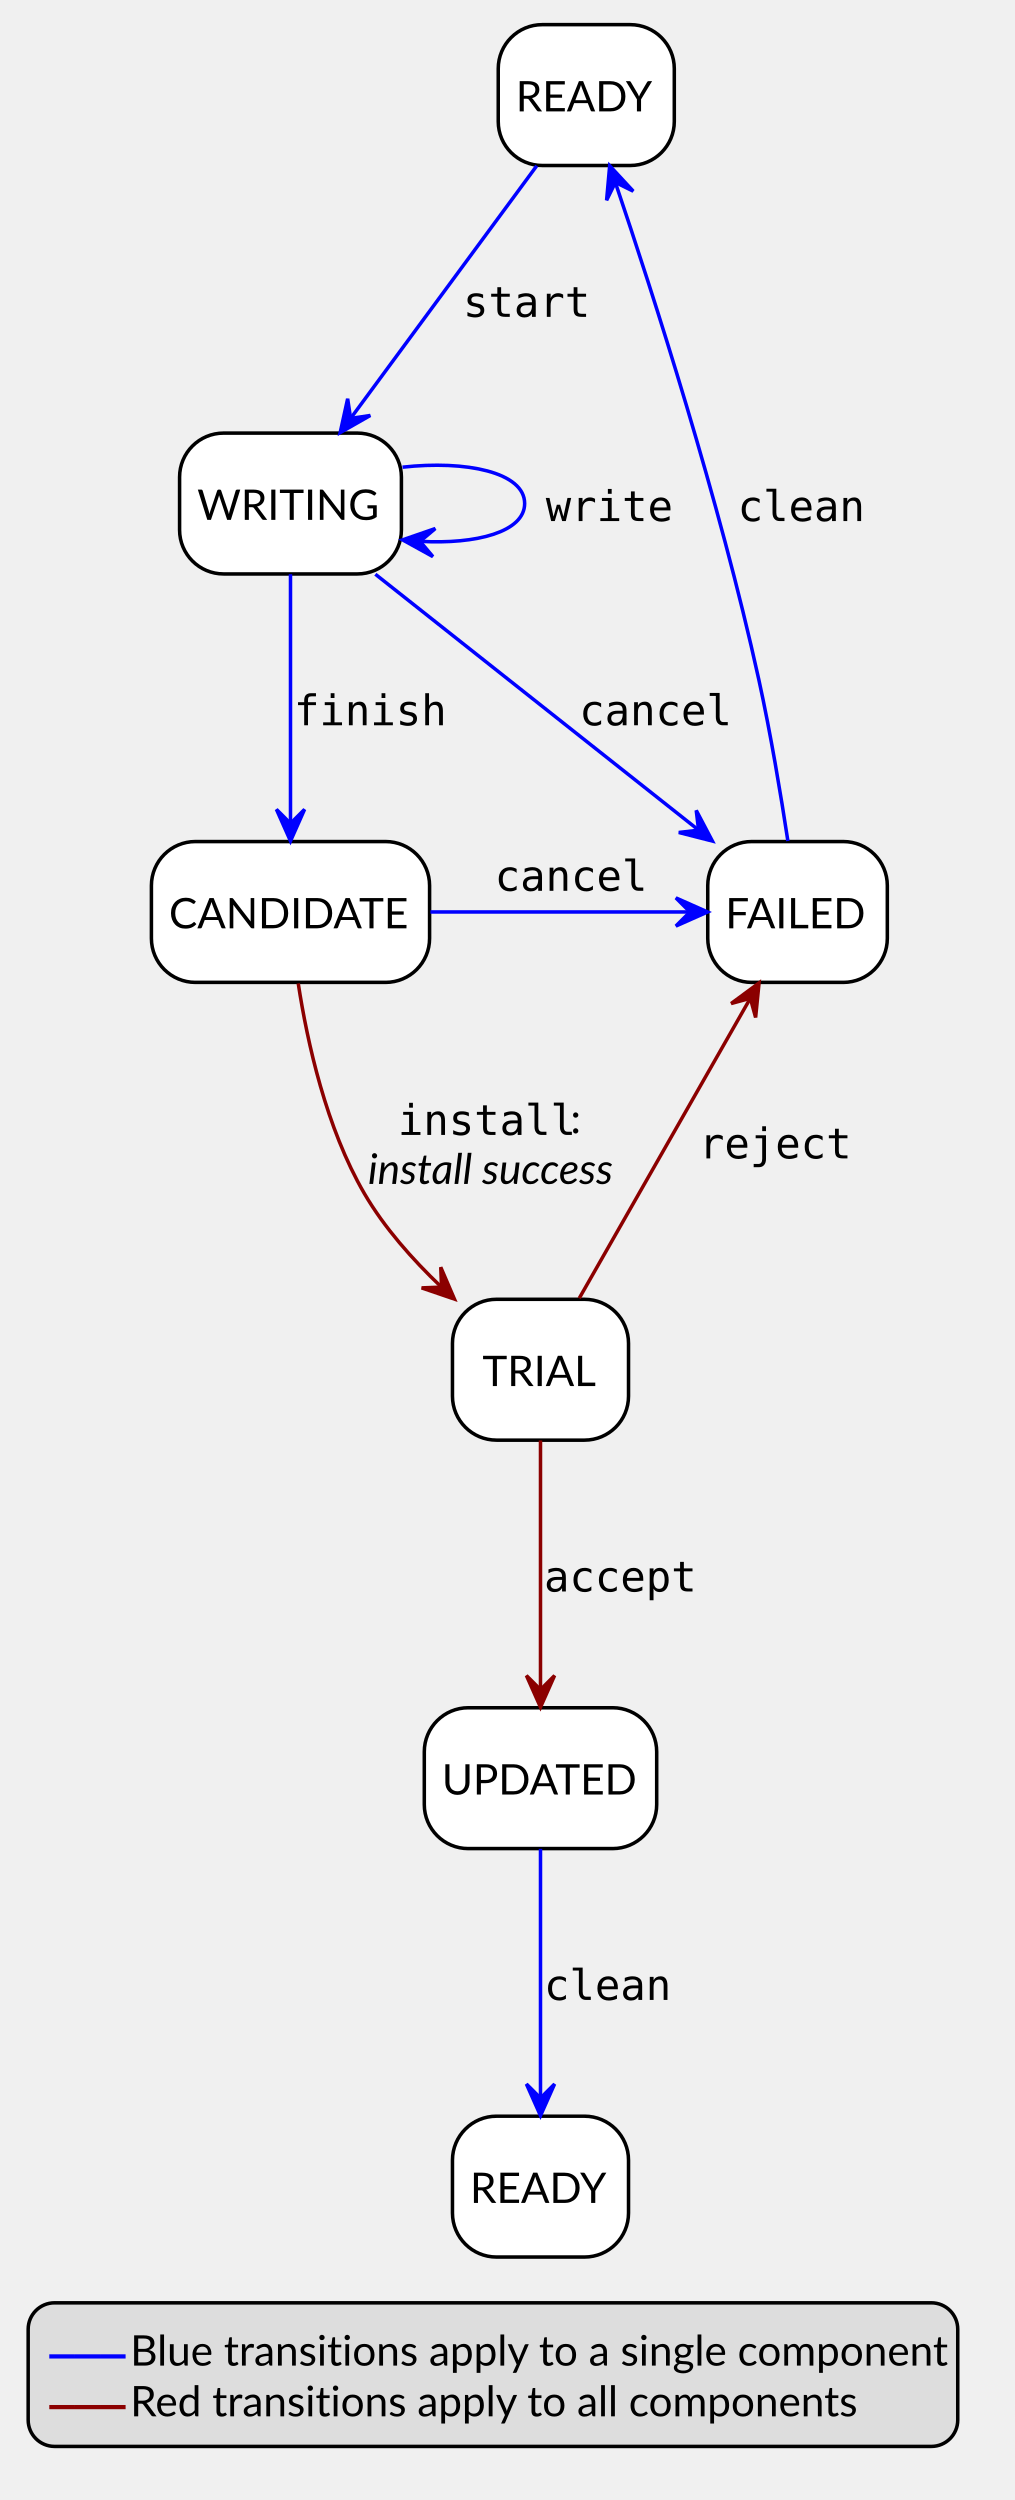
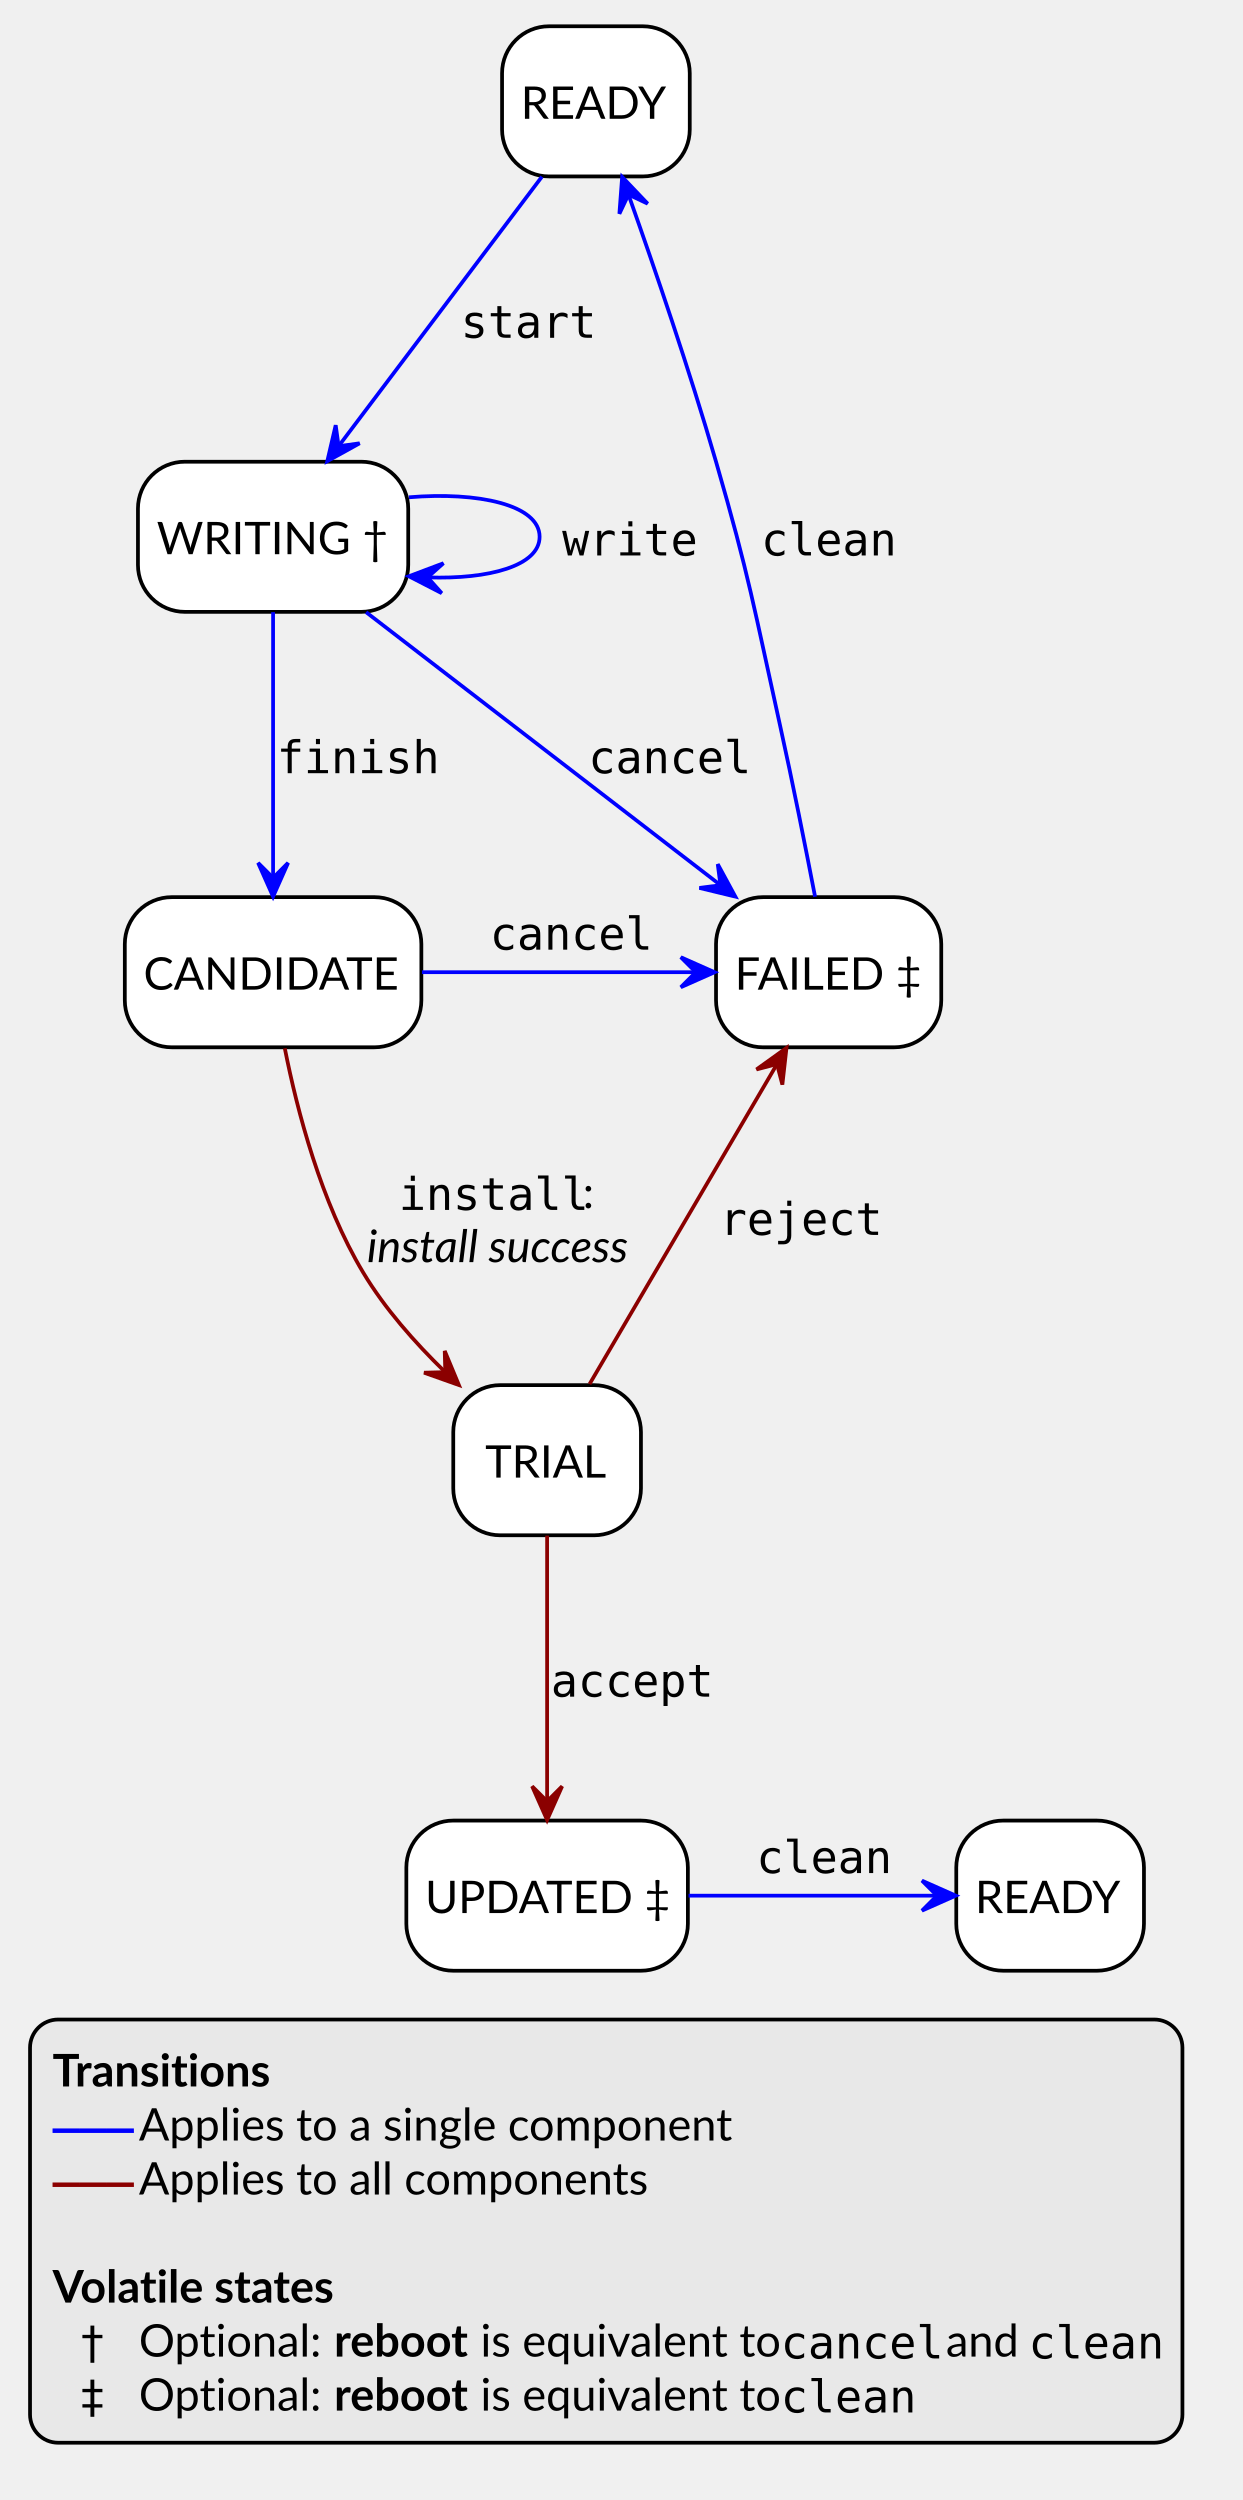
- <svg xmlns="http://www.w3.org/2000/svg" contentStyleType="text/css" height="710px" preserveAspectRatio="none" style="width:288px;height:710px;background:#FFFFFF;" version="1.1" viewBox="0 0 288 710" width="288px" zoomAndPan="magnify">
+ <svg xmlns="http://www.w3.org/2000/svg" contentStyleType="text/css" height="666px" preserveAspectRatio="none" style="width:331px;height:666px;background:#FFFFFF55;" version="1.1" viewBox="0 0 331 666" width="331px" zoomAndPan="magnify">
  <defs />
  <g>
-     <rect fill="#FFFFFF" height="40" rx="12.5" ry="12.5" style="stroke:#000000;stroke-width:1.0;" width="50" x="141.5" y="7" />
-     <text fill="#000000" font-family="Lato,sans-serif" font-size="12" lengthAdjust="spacing" textLength="40" x="146.5" y="31.641">READY</text>
-     <rect fill="#FFFFFF" height="40" rx="12.5" ry="12.5" style="stroke:#000000;stroke-width:1.0;" width="63" x="51" y="123" />
-     <text fill="#000000" font-family="Lato,sans-serif" font-size="12" lengthAdjust="spacing" textLength="53" x="56" y="147.641">WRITING</text>
-     <rect fill="#FFFFFF" height="40" rx="12.5" ry="12.5" style="stroke:#000000;stroke-width:1.0;" width="79" x="43" y="239" />
-     <text fill="#000000" font-family="Lato,sans-serif" font-size="12" lengthAdjust="spacing" textLength="69" x="48" y="263.641">CANDIDATE</text>
-     <rect fill="#FFFFFF" height="40" rx="12.5" ry="12.5" style="stroke:#000000;stroke-width:1.0;" width="51" x="201" y="239" />
-     <text fill="#000000" font-family="Lato,sans-serif" font-size="12" lengthAdjust="spacing" textLength="41" x="206" y="263.641">FAILED</text>
-     <rect fill="#FFFFFF" height="40" rx="12.5" ry="12.5" style="stroke:#000000;stroke-width:1.0;" width="50" x="128.5" y="369" />
-     <text fill="#000000" font-family="Lato,sans-serif" font-size="12" lengthAdjust="spacing" textLength="33" x="137" y="393.641">TRIAL</text>
-     <rect fill="#FFFFFF" height="40" rx="12.5" ry="12.5" style="stroke:#000000;stroke-width:1.0;" width="66" x="120.5" y="485" />
-     <text fill="#000000" font-family="Lato,sans-serif" font-size="12" lengthAdjust="spacing" textLength="56" x="125.5" y="509.641">UPDATED</text>
-     <rect fill="#FFFFFF" height="40" rx="12.5" ry="12.5" style="stroke:#000000;stroke-width:1.0;" width="50" x="128.5" y="601" />
-     <text fill="#000000" font-family="Lato,sans-serif" font-size="12" lengthAdjust="spacing" textLength="40" x="133.5" y="625.641">READY</text>
+     <rect fill="#FFFFFF" height="40" rx="12.5" ry="12.5" style="stroke:#000000;stroke-width:1.0;" width="50" x="133.75" y="7" />
+     <text fill="#000000" font-family="Lato,sans-serif" font-size="12" lengthAdjust="spacing" textLength="40" x="138.75" y="31.641">READY</text>
+     <rect fill="#FFFFFF" height="40" rx="12.5" ry="12.5" style="stroke:#000000;stroke-width:1.0;" width="72" x="36.75" y="123" />
+     <text fill="#000000" font-family="Lato,sans-serif" font-size="12" lengthAdjust="spacing" textLength="62" x="41.75" y="147.641">WRITING †</text>
+     <rect fill="#FFFFFF" height="40" rx="12.5" ry="12.5" style="stroke:#000000;stroke-width:1.0;" width="79" x="33.25" y="239" />
+     <text fill="#000000" font-family="Lato,sans-serif" font-size="12" lengthAdjust="spacing" textLength="69" x="38.25" y="263.641">CANDIDATE</text>
+     <rect fill="#FFFFFF" height="40" rx="12.5" ry="12.5" style="stroke:#000000;stroke-width:1.0;" width="60" x="190.75" y="239" />
+     <text fill="#000000" font-family="Lato,sans-serif" font-size="12" lengthAdjust="spacing" textLength="50" x="195.75" y="263.641">FAILED ‡</text>
+     <rect fill="#FFFFFF" height="40" rx="12.5" ry="12.5" style="stroke:#000000;stroke-width:1.0;" width="50" x="120.75" y="369" />
+     <text fill="#000000" font-family="Lato,sans-serif" font-size="12" lengthAdjust="spacing" textLength="33" x="129.25" y="393.641">TRIAL</text>
+     <rect fill="#FFFFFF" height="40" rx="12.5" ry="12.5" style="stroke:#000000;stroke-width:1.0;" width="75" x="108.25" y="485" />
+     <text fill="#000000" font-family="Lato,sans-serif" font-size="12" lengthAdjust="spacing" textLength="65" x="113.25" y="509.641">UPDATED ‡</text>
+     <rect fill="#FFFFFF" height="40" rx="12.5" ry="12.5" style="stroke:#000000;stroke-width:1.0;" width="50" x="254.75" y="485" />
+     <text fill="#000000" font-family="Lato,sans-serif" font-size="12" lengthAdjust="spacing" textLength="40" x="259.75" y="509.641">READY</text>
    <g id="link_Start_Writing">
-       <path d="M152.44,47.08 C137.9,66.81 115.19,97.63 99.62,118.76 " fill="none" id="Start-to-Writing" style="stroke:#0000FF;stroke-width:1.0;" />
-       <polygon fill="#0000FF" points="96.61,122.86,105.171,117.991,99.578,118.836,98.733,113.243,96.61,122.86" style="stroke:#0000FF;stroke-width:1.0;" />
-       <text fill="#000000" font-family="Consolas,Menlo,monospace" font-size="12" lengthAdjust="spacing" textLength="35" x="131.5" y="89.988">start</text>
+       <path d="M144.36,47.08 C129.47,66.81 106.22,97.63 90.28,118.76 " fill="none" id="Start-to-Writing" style="stroke:#0000FF;stroke-width:1.0;" />
+       <polygon fill="#0000FF" points="87.19,122.86,95.809,118.094,90.206,118.872,89.428,113.269,87.19,122.86" style="stroke:#0000FF;stroke-width:1.0;" />
+       <text fill="#000000" font-family="Consolas,Menlo,monospace" font-size="12" lengthAdjust="spacing" textLength="35" x="122.75" y="89.988">start</text>
    </g>
    <g id="link_Writing_Writing">
-       <path d="M114.32,132.68 C132.33,130.67 149,134.11 149,143 C149,151.06 135.31,154.64 119.33,153.74 " fill="none" id="Writing-to-Writing" style="stroke:#0000FF;stroke-width:1.0;" />
-       <polygon fill="#0000FF" points="114.32,153.32,122.944,158.076,119.302,153.748,123.629,150.106,114.32,153.32" style="stroke:#0000FF;stroke-width:1.0;" />
-       <text fill="#000000" font-family="Consolas,Menlo,monospace" font-size="12" lengthAdjust="spacing" textLength="35" x="155" y="147.988">write</text>
+       <path d="M108.92,132.48 C127.28,130.94 143.75,134.45 143.75,143 C143.75,150.75 130.23,154.36 114.02,153.82 " fill="none" id="Writing-to-Writing" style="stroke:#0000FF;stroke-width:1.0;" />
+       <polygon fill="#0000FF" points="108.92,153.52,117.676,158.028,113.912,153.806,118.134,150.042,108.92,153.52" style="stroke:#0000FF;stroke-width:1.0;" />
+       <text fill="#000000" font-family="Consolas,Menlo,monospace" font-size="12" lengthAdjust="spacing" textLength="35" x="149.75" y="147.988">write</text>
    </g>
    <g id="link_Writing_Candidate">
-       <path d="M82.5,163.08 C82.5,182.48 82.5,212.61 82.5,233.7 " fill="none" id="Writing-to-Candidate" style="stroke:#0000FF;stroke-width:1.0;" />
-       <polygon fill="#0000FF" points="82.5,238.86,86.5,229.86,82.5,233.86,78.5,229.86,82.5,238.86" style="stroke:#0000FF;stroke-width:1.0;" />
-       <text fill="#000000" font-family="Consolas,Menlo,monospace" font-size="12" lengthAdjust="spacing" textLength="42" x="83.5" y="205.988">finish</text>
+       <path d="M72.75,163.08 C72.75,182.48 72.75,212.61 72.75,233.7 " fill="none" id="Writing-to-Candidate" style="stroke:#0000FF;stroke-width:1.0;" />
+       <polygon fill="#0000FF" points="72.75,238.86,76.75,229.86,72.75,233.86,68.75,229.86,72.75,238.86" style="stroke:#0000FF;stroke-width:1.0;" />
+       <text fill="#000000" font-family="Consolas,Menlo,monospace" font-size="12" lengthAdjust="spacing" textLength="42" x="73.75" y="205.988">finish</text>
    </g>
    <g id="link_Writing_Failed">
-       <path d="M106.6,163.08 C131.83,183.06 171.43,214.4 198.15,235.55 " fill="none" id="Writing-to-Failed" style="stroke:#0000FF;stroke-width:1.0;" />
-       <polygon fill="#0000FF" points="202.32,238.86,197.733,230.145,198.395,235.763,192.777,236.425,202.32,238.86" style="stroke:#0000FF;stroke-width:1.0;" />
-       <text fill="#000000" font-family="Consolas,Menlo,monospace" font-size="12" lengthAdjust="spacing" textLength="42" x="164.5" y="205.988">cancel</text>
+       <path d="M97.52,163.08 C123.45,183.06 164.15,214.4 191.61,235.55 " fill="none" id="Writing-to-Failed" style="stroke:#0000FF;stroke-width:1.0;" />
+       <polygon fill="#0000FF" points="195.9,238.86,191.204,230.203,191.936,235.812,186.327,236.545,195.9,238.86" style="stroke:#0000FF;stroke-width:1.0;" />
+       <text fill="#000000" font-family="Consolas,Menlo,monospace" font-size="12" lengthAdjust="spacing" textLength="42" x="156.75" y="205.988">cancel</text>
    </g>
    <g id="link_Candidate_Trial">
-       <path d="M84.7,279.29 C87.27,296.01 92.64,320.36 103.5,339 C109.13,348.66 117.16,357.7 125.15,365.32 " fill="none" id="Candidate-to-Trial" style="stroke:#8B0000;stroke-width:1.0;" />
-       <polygon fill="#8B0000" points="129.06,368.94,125.174,359.89,125.391,365.543,119.739,365.76,129.06,368.94" style="stroke:#8B0000;stroke-width:1.0;" />
-       <text fill="#000000" font-family="Consolas,Menlo,monospace" font-size="12" lengthAdjust="spacing" textLength="49" x="113" y="322.33">install</text>
-       <text fill="#000000" font-family="Lato,sans-serif" font-size="12" lengthAdjust="spacing" textLength="3" x="162" y="321.837">:</text>
-       <text fill="#000000" font-family="Lato,sans-serif" font-size="12" font-style="italic" lengthAdjust="spacing" textLength="69" x="104.5" y="336.23">install success</text>
+       <path d="M75.87,279.27 C79.18,295.97 85.54,320.31 96.75,339 C102.49,348.58 110.51,357.65 118.4,365.33 " fill="none" id="Candidate-to-Trial" style="stroke:#8B0000;stroke-width:1.0;" />
+       <polygon fill="#8B0000" points="122.25,368.98,118.474,359.884,118.623,365.538,112.968,365.687,122.25,368.98" style="stroke:#8B0000;stroke-width:1.0;" />
+       <text fill="#000000" font-family="Consolas,Menlo,monospace" font-size="12" lengthAdjust="spacing" textLength="49" x="106.25" y="322.33">install</text>
+       <text fill="#000000" font-family="Lato,sans-serif" font-size="12" lengthAdjust="spacing" textLength="3" x="155.25" y="321.837">:</text>
+       <text fill="#000000" font-family="Lato,sans-serif" font-size="12" font-style="italic" lengthAdjust="spacing" textLength="69" x="97.75" y="336.23">install success</text>
    </g>
    <g id="link_Candidate_Failed">
-       <path d="M122.23,259 C145.5,259 174.45,259 195.94,259 " fill="none" id="Candidate-to-Failed" style="stroke:#0000FF;stroke-width:1.0;" />
-       <polygon fill="#0000FF" points="200.95,259,191.95,255,195.95,259,191.95,263,200.95,259" style="stroke:#0000FF;stroke-width:1.0;" />
-       <text fill="#000000" font-family="Consolas,Menlo,monospace" font-size="12" lengthAdjust="spacing" textLength="42" x="140.5" y="252.988">cancel</text>
+       <path d="M112.41,259 C135.08,259 163.28,259 185.22,259 " fill="none" id="Candidate-to-Failed" style="stroke:#0000FF;stroke-width:1.0;" />
+       <polygon fill="#0000FF" points="190.37,259,181.37,255,185.37,259,181.37,263,190.37,259" style="stroke:#0000FF;stroke-width:1.0;" />
+       <text fill="#000000" font-family="Consolas,Menlo,monospace" font-size="12" lengthAdjust="spacing" textLength="42" x="130.5" y="252.988">cancel</text>
    </g>
    <g id="link_Trial_Updated">
-       <path d="M153.5,409.08 C153.5,428.48 153.5,458.61 153.5,479.7 " fill="none" id="Trial-to-Updated" style="stroke:#8B0000;stroke-width:1.0;" />
-       <polygon fill="#8B0000" points="153.5,484.86,157.5,475.86,153.5,479.86,149.5,475.86,153.5,484.86" style="stroke:#8B0000;stroke-width:1.0;" />
-       <text fill="#000000" font-family="Consolas,Menlo,monospace" font-size="12" lengthAdjust="spacing" textLength="42" x="154.5" y="451.988">accept</text>
+       <path d="M145.75,409.08 C145.75,428.48 145.75,458.61 145.75,479.7 " fill="none" id="Trial-to-Updated" style="stroke:#8B0000;stroke-width:1.0;" />
+       <polygon fill="#8B0000" points="145.75,484.86,149.75,475.86,145.75,479.86,141.75,475.86,145.75,484.86" style="stroke:#8B0000;stroke-width:1.0;" />
+       <text fill="#000000" font-family="Consolas,Menlo,monospace" font-size="12" lengthAdjust="spacing" textLength="42" x="146.75" y="451.988">accept</text>
    </g>
    <g id="link_Start_Failed">
-       <path d="M174.8,51.95 C185.57,83.8 204.3,142.03 215.5,193 C218.87,208.31 221.78,225.85 223.76,238.85 " fill="none" id="Start-backto-Failed" style="stroke:#0000FF;stroke-width:1.0;" />
-       <polygon fill="#0000FF" points="173.15,47.07,172.272,56.88,174.765,51.802,179.843,54.295,173.15,47.07" style="stroke:#0000FF;stroke-width:1.0;" />
-       <text fill="#000000" font-family="Consolas,Menlo,monospace" font-size="12" lengthAdjust="spacing" textLength="35" x="209.5" y="147.988">clean</text>
+       <path d="M167.58,52.29 C174.36,71.37 183.72,98.7 190.75,123 C199.65,153.75 200.83,161.74 207.75,193 C211.16,208.39 214.64,225.93 217.14,238.9 " fill="none" id="Start-backto-Failed" style="stroke:#0000FF;stroke-width:1.0;" />
+       <polygon fill="#0000FF" points="165.74,47.13,165.004,56.951,167.423,51.838,172.537,54.258,165.74,47.13" style="stroke:#0000FF;stroke-width:1.0;" />
+       <text fill="#000000" font-family="Consolas,Menlo,monospace" font-size="12" lengthAdjust="spacing" textLength="35" x="202.75" y="147.988">clean</text>
    </g>
    <g id="link_Failed_Trial">
-       <path d="M213.06,283.57 C199.09,308.07 177.49,345.93 164.5,368.71 " fill="none" id="Failed-backto-Trial" style="stroke:#8B0000;stroke-width:1.0;" />
-       <polygon fill="#8B0000" points="215.57,279.16,207.642,285.004,213.097,283.506,214.595,288.961,215.57,279.16" style="stroke:#8B0000;stroke-width:1.0;" />
-       <text fill="#000000" font-family="Consolas,Menlo,monospace" font-size="12" lengthAdjust="spacing" textLength="42" x="198.5" y="328.988">reject</text>
+       <path d="M206.94,283.57 C192.59,308.07 170.4,345.93 157.06,368.71 " fill="none" id="Failed-backto-Trial" style="stroke:#8B0000;stroke-width:1.0;" />
+       <polygon fill="#8B0000" points="209.52,279.16,201.518,284.902,206.992,283.474,208.42,288.947,209.52,279.16" style="stroke:#8B0000;stroke-width:1.0;" />
+       <text fill="#000000" font-family="Consolas,Menlo,monospace" font-size="12" lengthAdjust="spacing" textLength="42" x="191.75" y="328.988">reject</text>
    </g>
    <g id="link_Updated_End">
-       <path d="M153.5,525.08 C153.5,544.48 153.5,574.61 153.5,595.7 " fill="none" id="Updated-to-End" style="stroke:#0000FF;stroke-width:1.0;" />
-       <polygon fill="#0000FF" points="153.5,600.86,157.5,591.86,153.5,595.86,149.5,591.86,153.5,600.86" style="stroke:#0000FF;stroke-width:1.0;" />
-       <text fill="#000000" font-family="Consolas,Menlo,monospace" font-size="12" lengthAdjust="spacing" textLength="35" x="154.5" y="567.988">clean</text>
+       <path d="M183.43,505 C204.24,505 229.74,505 249.27,505 " fill="none" id="Updated-to-End" style="stroke:#0000FF;stroke-width:1.0;" />
+       <polygon fill="#0000FF" points="254.61,505,245.61,501,249.61,505,245.61,509,254.61,505" style="stroke:#0000FF;stroke-width:1.0;" />
+       <text fill="#000000" font-family="Consolas,Menlo,monospace" font-size="12" lengthAdjust="spacing" textLength="35" x="201.5" y="498.988">clean</text>
    </g>
-     <rect fill="#DDDDDD" height="40.784" id="_legend" rx="7.5" ry="7.5" style="stroke:#000000;stroke-width:1.0;" width="264" x="8" y="654" />
-     <text fill="#0000FF" font-family="Consolas,Menlo,monospace" font-size="12" lengthAdjust="spacing" text-decoration="line-through" textLength="21" x="14" y="672.33">———</text>
-     <text fill="#000000" font-family="Lato,sans-serif" font-size="12" lengthAdjust="spacing" textLength="229" x="37" y="671.837">Blue transitions apply to a single component</text>
-     <text fill="#8B0000" font-family="Consolas,Menlo,monospace" font-size="12" lengthAdjust="spacing" text-decoration="line-through" textLength="21" x="14" y="686.722">———</text>
-     <text fill="#000000" font-family="Lato,sans-serif" font-size="12" lengthAdjust="spacing" textLength="205" x="37" y="686.23">Red transitions apply to all components</text>
+     <rect fill="#E8E8E8" height="112.745" id="_legend" rx="7.5" ry="7.5" style="stroke:#000000;stroke-width:1.0;" width="307" x="8" y="538" />
+     <text fill="#000000" font-family="Lato,sans-serif" font-size="12" font-weight="bold" lengthAdjust="spacing" textLength="60" x="14" y="555.837">Transitions</text>
+     <text fill="#0000FF" font-family="Consolas,Menlo,monospace" font-size="12" lengthAdjust="spacing" text-decoration="line-through" textLength="21" x="14" y="570.722">———</text>
+     <text fill="#000000" font-family="Lato,sans-serif" font-size="12" lengthAdjust="spacing" textLength="155" x="37" y="570.23">Applies to a single component</text>
+     <text fill="#8B0000" font-family="Consolas,Menlo,monospace" font-size="12" lengthAdjust="spacing" text-decoration="line-through" textLength="21" x="14" y="585.114">———</text>
+     <text fill="#000000" font-family="Lato,sans-serif" font-size="12" lengthAdjust="spacing" textLength="134" x="37" y="584.622">Applies to all components</text>
+     <text fill="#000000" font-family="Lato,sans-serif" font-size="12" lengthAdjust="spacing" textLength="2" x="14" y="599.014"> </text>
+     <text fill="#000000" font-family="Lato,sans-serif" font-size="12" font-weight="bold" lengthAdjust="spacing" textLength="76" x="14" y="613.406">Volatile states</text>
+     <text fill="#000000" font-family="Consolas,Menlo,monospace" font-size="12" lengthAdjust="spacing" textLength="7" x="21" y="628.29">†</text>
+     <text fill="#000000" font-family="Lato,sans-serif" font-size="12" lengthAdjust="spacing" textLength="50" x="37" y="627.798">Optional:</text>
+     <text fill="#000000" font-family="Lato,sans-serif" font-size="12" font-weight="bold" lengthAdjust="spacing" textLength="37" x="89" y="627.798">reboot</text>
+     <text fill="#000000" font-family="Lato,sans-serif" font-size="12" lengthAdjust="spacing" textLength="78" x="128" y="627.798">is equivalent to</text>
+     <text fill="#000000" font-family="Consolas,Menlo,monospace" font-size="12" lengthAdjust="spacing" textLength="42" x="208" y="628.29">cancel</text>
+     <text fill="#000000" font-family="Lato,sans-serif" font-size="12" lengthAdjust="spacing" textLength="20" x="252" y="627.798">and</text>
+     <text fill="#000000" font-family="Consolas,Menlo,monospace" font-size="12" lengthAdjust="spacing" textLength="35" x="274" y="628.29">clean</text>
+     <text fill="#000000" font-family="Consolas,Menlo,monospace" font-size="12" lengthAdjust="spacing" textLength="7" x="21" y="642.682">‡</text>
+     <text fill="#000000" font-family="Lato,sans-serif" font-size="12" lengthAdjust="spacing" textLength="50" x="37" y="642.19">Optional:</text>
+     <text fill="#000000" font-family="Lato,sans-serif" font-size="12" font-weight="bold" lengthAdjust="spacing" textLength="37" x="89" y="642.19">reboot</text>
+     <text fill="#000000" font-family="Lato,sans-serif" font-size="12" lengthAdjust="spacing" textLength="78" x="128" y="642.19">is equivalent to</text>
+     <text fill="#000000" font-family="Consolas,Menlo,monospace" font-size="12" lengthAdjust="spacing" textLength="35" x="208" y="642.682">clean</text>
  </g>
</svg>
